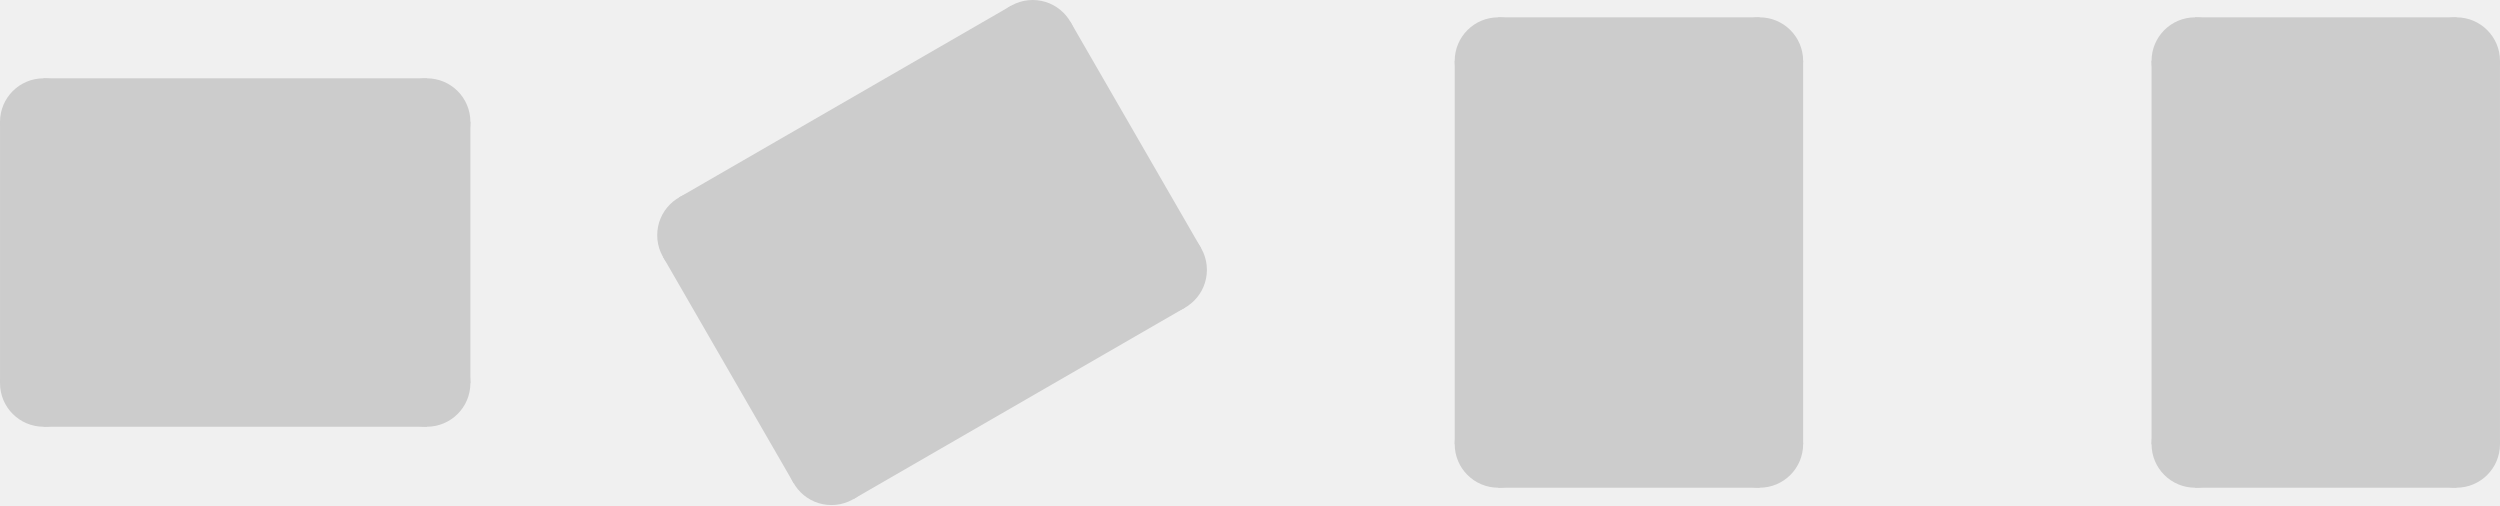
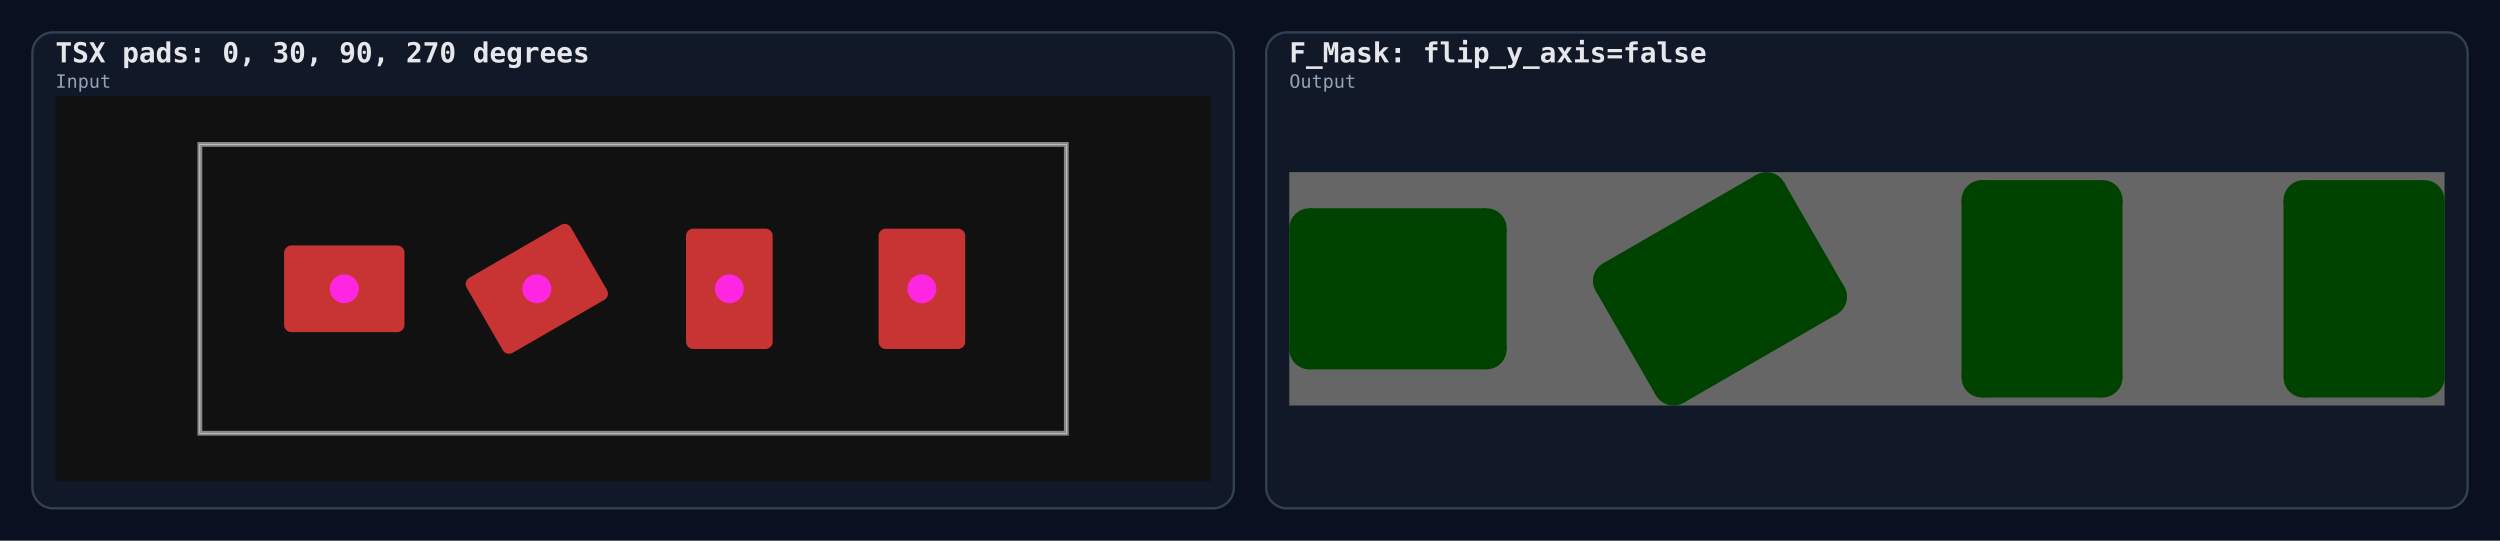
- <svg xmlns="http://www.w3.org/2000/svg" xmlns:xlink="http://www.w3.org/1999/xlink" version="1.1" stroke-linecap="round" stroke-linejoin="round" stroke-width="0" fill-rule="evenodd" width="14.35mm" height="2.899mm" viewBox="-7350 -1449.519 14350 2899.038" color="#cccccc">
+ <svg xmlns="http://www.w3.org/2000/svg" xmlns:xlink="http://www.w3.org/1999/xlink" version="1.1" viewBox="0 0 2164 468" width="2164" height="468">
  <defs>
-     <g id="rounded-plated-pad-rotations-flip-false-F_Mask_pad-10">
-       <polygon points="-1100,750 1100,750 1100,-750 -1100,-750" />
-       <circle cx="-1100" cy="750" r="250" />
-       <circle cx="1100" cy="750" r="250" />
-       <circle cx="1100" cy="-750" r="250" />
-       <circle cx="-1100" cy="-750" r="250" />
-       <polygon points="-1100,500 1100,500 1100,1000 -1100,1000" />
-       <polygon points="1350,750 1350,-750 850,-750 850,750" />
-       <polygon points="1100,-1000 -1100,-1000 -1100,-500 1100,-500" />
-       <polygon points="-850,-750 -850,750 -1350,750 -1350,-750" />
+     <style>.snapshot-label { font: 600 24px ui-monospace, SFMono-Regular, Menlo, monospace; fill: #e5e7eb; }.snapshot-subtitle { font: 500 16px ui-monospace, SFMono-Regular, Menlo, monospace; fill: #94a3b8; }</style>
+   </defs>
+   <rect x="0" y="0" width="2164" height="468" fill="#0b1020" />
+   <rect x="28" y="28" width="1040" height="412" rx="18" fill="#111827" stroke="#334155" stroke-width="2" />
+   <rect x="1096" y="28" width="1040" height="412" rx="18" fill="#111827" stroke="#334155" stroke-width="2" />
+   <text x="48" y="54" class="snapshot-label">TSX pads: 0, 30, 90, 270 degrees</text>
+   <text x="1116" y="54" class="snapshot-label">F_Mask: flip_y_axis=false</text>
+   <text x="48" y="76" class="snapshot-subtitle">Input</text>
+   <text x="1116" y="76" class="snapshot-subtitle">Output</text>
+   <svg x="48" y="80" width="1000" height="340" preserveAspectRatio="xMidYMid meet" viewBox="0 0 800 266.667" data-software-used-string="@tscircuit/core@0.0.1265">
+     <style />
+     <rect class="boundary" x="0" y="0" fill="#111111" width="800" height="266.667" data-type="pcb_background" data-pcb-layer="global" />
+     <rect class="pcb-boundary" fill="none" stroke="#fff" stroke-width="0.3" x="100" y="33.333" width="600" height="200" data-type="pcb_boundary" data-pcb-layer="global" />
+     <path class="pcb-board" d="M 100 233.333 L 700 233.333 L 700 33.333 L 100 33.333 Z" fill="none" stroke="rgba(255, 255, 255, 0.5)" stroke-width="3.333" data-type="pcb_board" data-pcb-layer="board" />
+     <g data-type="pcb_plated_hole" data-pcb-layer="through">
+       <rect class="pcb-hole-outer-pad" fill="rgb(200, 52, 52)" x="158.333" y="103.333" width="83.333" height="60" rx="5" ry="5" data-type="pcb_plated_hole" data-pcb-layer="top" />
+       <circle class="pcb-hole-inner" fill="#FF26E2" cx="200" cy="133.333" r="10" data-type="pcb_plated_hole_drill" data-pcb-layer="drill" />
    </g>
-     <g id="rounded-plated-pad-rotations-flip-false-F_Mask_pad-11">
-       <polygon points="-1327.628,99.519 577.628,1199.519 1327.628,-99.519 -577.628,-1199.519" />
-       <circle cx="-1327.628" cy="99.519" r="250" />
-       <circle cx="577.628" cy="1199.519" r="250" />
-       <circle cx="1327.628" cy="-99.519" r="250" />
-       <circle cx="-577.628" cy="-1199.519" r="250" />
-       <polygon points="-1202.628,-116.987 702.628,983.013 452.628,1416.025 -1452.628,316.025" />
-       <polygon points="361.122,1074.519 1111.122,-224.519 1544.134,25.481 794.134,1324.519" />
-       <polygon points="1452.628,-316.025 -452.628,-1416.025 -702.628,-983.013 1202.628,116.987" />
-       <polygon points="-794.134,-1324.519 -1544.134,-25.481 -1111.122,224.519 -361.122,-1074.519" />
+     <g data-type="pcb_plated_hole" data-pcb-layer="through">
+       <rect class="pcb-hole-outer-pad" fill="rgb(200, 52, 52)" x="-41.667" y="-30" transform="translate(333.3333 133.3333) rotate(-30)" width="83.333" height="60" rx="5" ry="5" data-type="pcb_plated_hole" data-pcb-layer="top" />
+       <circle class="pcb-hole-inner" fill="#FF26E2" cx="333.333" cy="133.333" r="10" data-type="pcb_plated_hole_drill" data-pcb-layer="drill" />
    </g>
-     <g id="rounded-plated-pad-rotations-flip-false-F_Mask_pad-12">
-       <polygon points="-750,-1100 -750,1100 750,1100 750,-1100" />
-       <circle cx="-750" cy="-1100" r="250" />
-       <circle cx="-750" cy="1100" r="250" />
-       <circle cx="750" cy="1100" r="250" />
-       <circle cx="750" cy="-1100" r="250" />
-       <polygon points="-500,-1100 -500,1100 -1000,1100 -1000,-1100" />
-       <polygon points="-750,850 750,850 750,1350 -750,1350" />
-       <polygon points="1000,1100 1000,-1100 500,-1100 500,1100" />
-       <polygon points="750,-1350 -750,-1350 -750,-850 750,-850" />
+     <g data-type="pcb_plated_hole" data-pcb-layer="through">
+       <rect class="pcb-hole-outer-pad" fill="rgb(200, 52, 52)" x="-41.667" y="-30" transform="translate(466.6667 133.3333) rotate(-90)" width="83.333" height="60" rx="5" ry="5" data-type="pcb_plated_hole" data-pcb-layer="top" />
+       <circle class="pcb-hole-inner" fill="#FF26E2" cx="466.667" cy="133.333" r="10" data-type="pcb_plated_hole_drill" data-pcb-layer="drill" />
    </g>
-     <g id="rounded-plated-pad-rotations-flip-false-F_Mask_pad-13">
-       <polygon points="750,1100 750,-1100 -750,-1100 -750,1100" />
-       <circle cx="750" cy="1100" r="250" />
-       <circle cx="750" cy="-1100" r="250" />
-       <circle cx="-750" cy="-1100" r="250" />
-       <circle cx="-750" cy="1100" r="250" />
-       <polygon points="1000,1100 1000,-1100 500,-1100 500,1100" />
-       <polygon points="750,-1350 -750,-1350 -750,-850 750,-850" />
-       <polygon points="-500,-1100 -500,1100 -1000,1100 -1000,-1100" />
-       <polygon points="-750,850 750,850 750,1350 -750,1350" />
+     <g data-type="pcb_plated_hole" data-pcb-layer="through">
+       <rect class="pcb-hole-outer-pad" fill="rgb(200, 52, 52)" x="-41.667" y="-30" transform="translate(600 133.3333) rotate(-270)" width="83.333" height="60" rx="5" ry="5" data-type="pcb_plated_hole" data-pcb-layer="top" />
+       <circle class="pcb-hole-inner" fill="#FF26E2" cx="600" cy="133.333" r="10" data-type="pcb_plated_hole_drill" data-pcb-layer="drill" />
    </g>
-   </defs>
-   <g transform="translate(0,0) scale(1,-1)" fill="currentColor" stroke="currentColor">
-     <use xlink:href="#rounded-plated-pad-rotations-flip-false-F_Mask_pad-10" x="-6000" y="0" />
-     <use xlink:href="#rounded-plated-pad-rotations-flip-false-F_Mask_pad-11" x="-2000" y="0" />
-     <use xlink:href="#rounded-plated-pad-rotations-flip-false-F_Mask_pad-12" x="2000" y="0" />
-     <use xlink:href="#rounded-plated-pad-rotations-flip-false-F_Mask_pad-13" x="6000" y="0" />
-   </g>
+   </svg>
+   <svg x="1116" y="80" width="1000" height="340" preserveAspectRatio="xMidYMid meet" viewBox="-7350 -1449.519 14350 2899.038" version="1.1" stroke-linecap="round" stroke-linejoin="round" stroke-width="0" fill-rule="evenodd">
+     <defs>
+       <g id="rounded-plated-pad-rotations-flip-false-F_Mask-overlay-F_Mask_pad-10">
+         <polygon points="-1100,750 1100,750 1100,-750 -1100,-750" />
+         <circle cx="-1100" cy="750" r="250" />
+         <circle cx="1100" cy="750" r="250" />
+         <circle cx="1100" cy="-750" r="250" />
+         <circle cx="-1100" cy="-750" r="250" />
+         <polygon points="-1100,500 1100,500 1100,1000 -1100,1000" />
+         <polygon points="1350,750 1350,-750 850,-750 850,750" />
+         <polygon points="1100,-1000 -1100,-1000 -1100,-500 1100,-500" />
+         <polygon points="-850,-750 -850,750 -1350,750 -1350,-750" />
+       </g>
+       <g id="rounded-plated-pad-rotations-flip-false-F_Mask-overlay-F_Mask_pad-11">
+         <polygon points="-1327.628,99.519 577.628,1199.519 1327.628,-99.519 -577.628,-1199.519" />
+         <circle cx="-1327.628" cy="99.519" r="250" />
+         <circle cx="577.628" cy="1199.519" r="250" />
+         <circle cx="1327.628" cy="-99.519" r="250" />
+         <circle cx="-577.628" cy="-1199.519" r="250" />
+         <polygon points="-1202.628,-116.987 702.628,983.013 452.628,1416.025 -1452.628,316.025" />
+         <polygon points="361.122,1074.519 1111.122,-224.519 1544.134,25.481 794.134,1324.519" />
+         <polygon points="1452.628,-316.025 -452.628,-1416.025 -702.628,-983.013 1202.628,116.987" />
+         <polygon points="-794.134,-1324.519 -1544.134,-25.481 -1111.122,224.519 -361.122,-1074.519" />
+       </g>
+       <g id="rounded-plated-pad-rotations-flip-false-F_Mask-overlay-F_Mask_pad-12">
+         <polygon points="-750,-1100 -750,1100 750,1100 750,-1100" />
+         <circle cx="-750" cy="-1100" r="250" />
+         <circle cx="-750" cy="1100" r="250" />
+         <circle cx="750" cy="1100" r="250" />
+         <circle cx="750" cy="-1100" r="250" />
+         <polygon points="-500,-1100 -500,1100 -1000,1100 -1000,-1100" />
+         <polygon points="-750,850 750,850 750,1350 -750,1350" />
+         <polygon points="1000,1100 1000,-1100 500,-1100 500,1100" />
+         <polygon points="750,-1350 -750,-1350 -750,-850 750,-850" />
+       </g>
+       <g id="rounded-plated-pad-rotations-flip-false-F_Mask-overlay-F_Mask_pad-13">
+         <polygon points="750,1100 750,-1100 -750,-1100 -750,1100" />
+         <circle cx="750" cy="1100" r="250" />
+         <circle cx="750" cy="-1100" r="250" />
+         <circle cx="-750" cy="-1100" r="250" />
+         <circle cx="-750" cy="1100" r="250" />
+         <polygon points="1000,1100 1000,-1100 500,-1100 500,1100" />
+         <polygon points="750,-1350 -750,-1350 -750,-850 750,-850" />
+         <polygon points="-500,-1100 -500,1100 -1000,1100 -1000,-1100" />
+         <polygon points="-750,850 750,850 750,1350 -750,1350" />
+       </g>
+     </defs>
+     <rect x="-7350" y="-1449.519" width="14350" height="2899.038" fill="#666666" />
+     <g transform="scale(1,-1)">
+       <g id="rounded-plated-pad-rotations-flip-false-F_Mask-overlay-F_Mask" fill="#004200" stroke="#004200">
+         <use xlink:href="#rounded-plated-pad-rotations-flip-false-F_Mask-overlay-F_Mask_pad-10" x="-6000" y="0" />
+         <use xlink:href="#rounded-plated-pad-rotations-flip-false-F_Mask-overlay-F_Mask_pad-11" x="-2000" y="0" />
+         <use xlink:href="#rounded-plated-pad-rotations-flip-false-F_Mask-overlay-F_Mask_pad-12" x="2000" y="0" />
+         <use xlink:href="#rounded-plated-pad-rotations-flip-false-F_Mask-overlay-F_Mask_pad-13" x="6000" y="0" />
+       </g>
+     </g>
+   </svg>
</svg>
